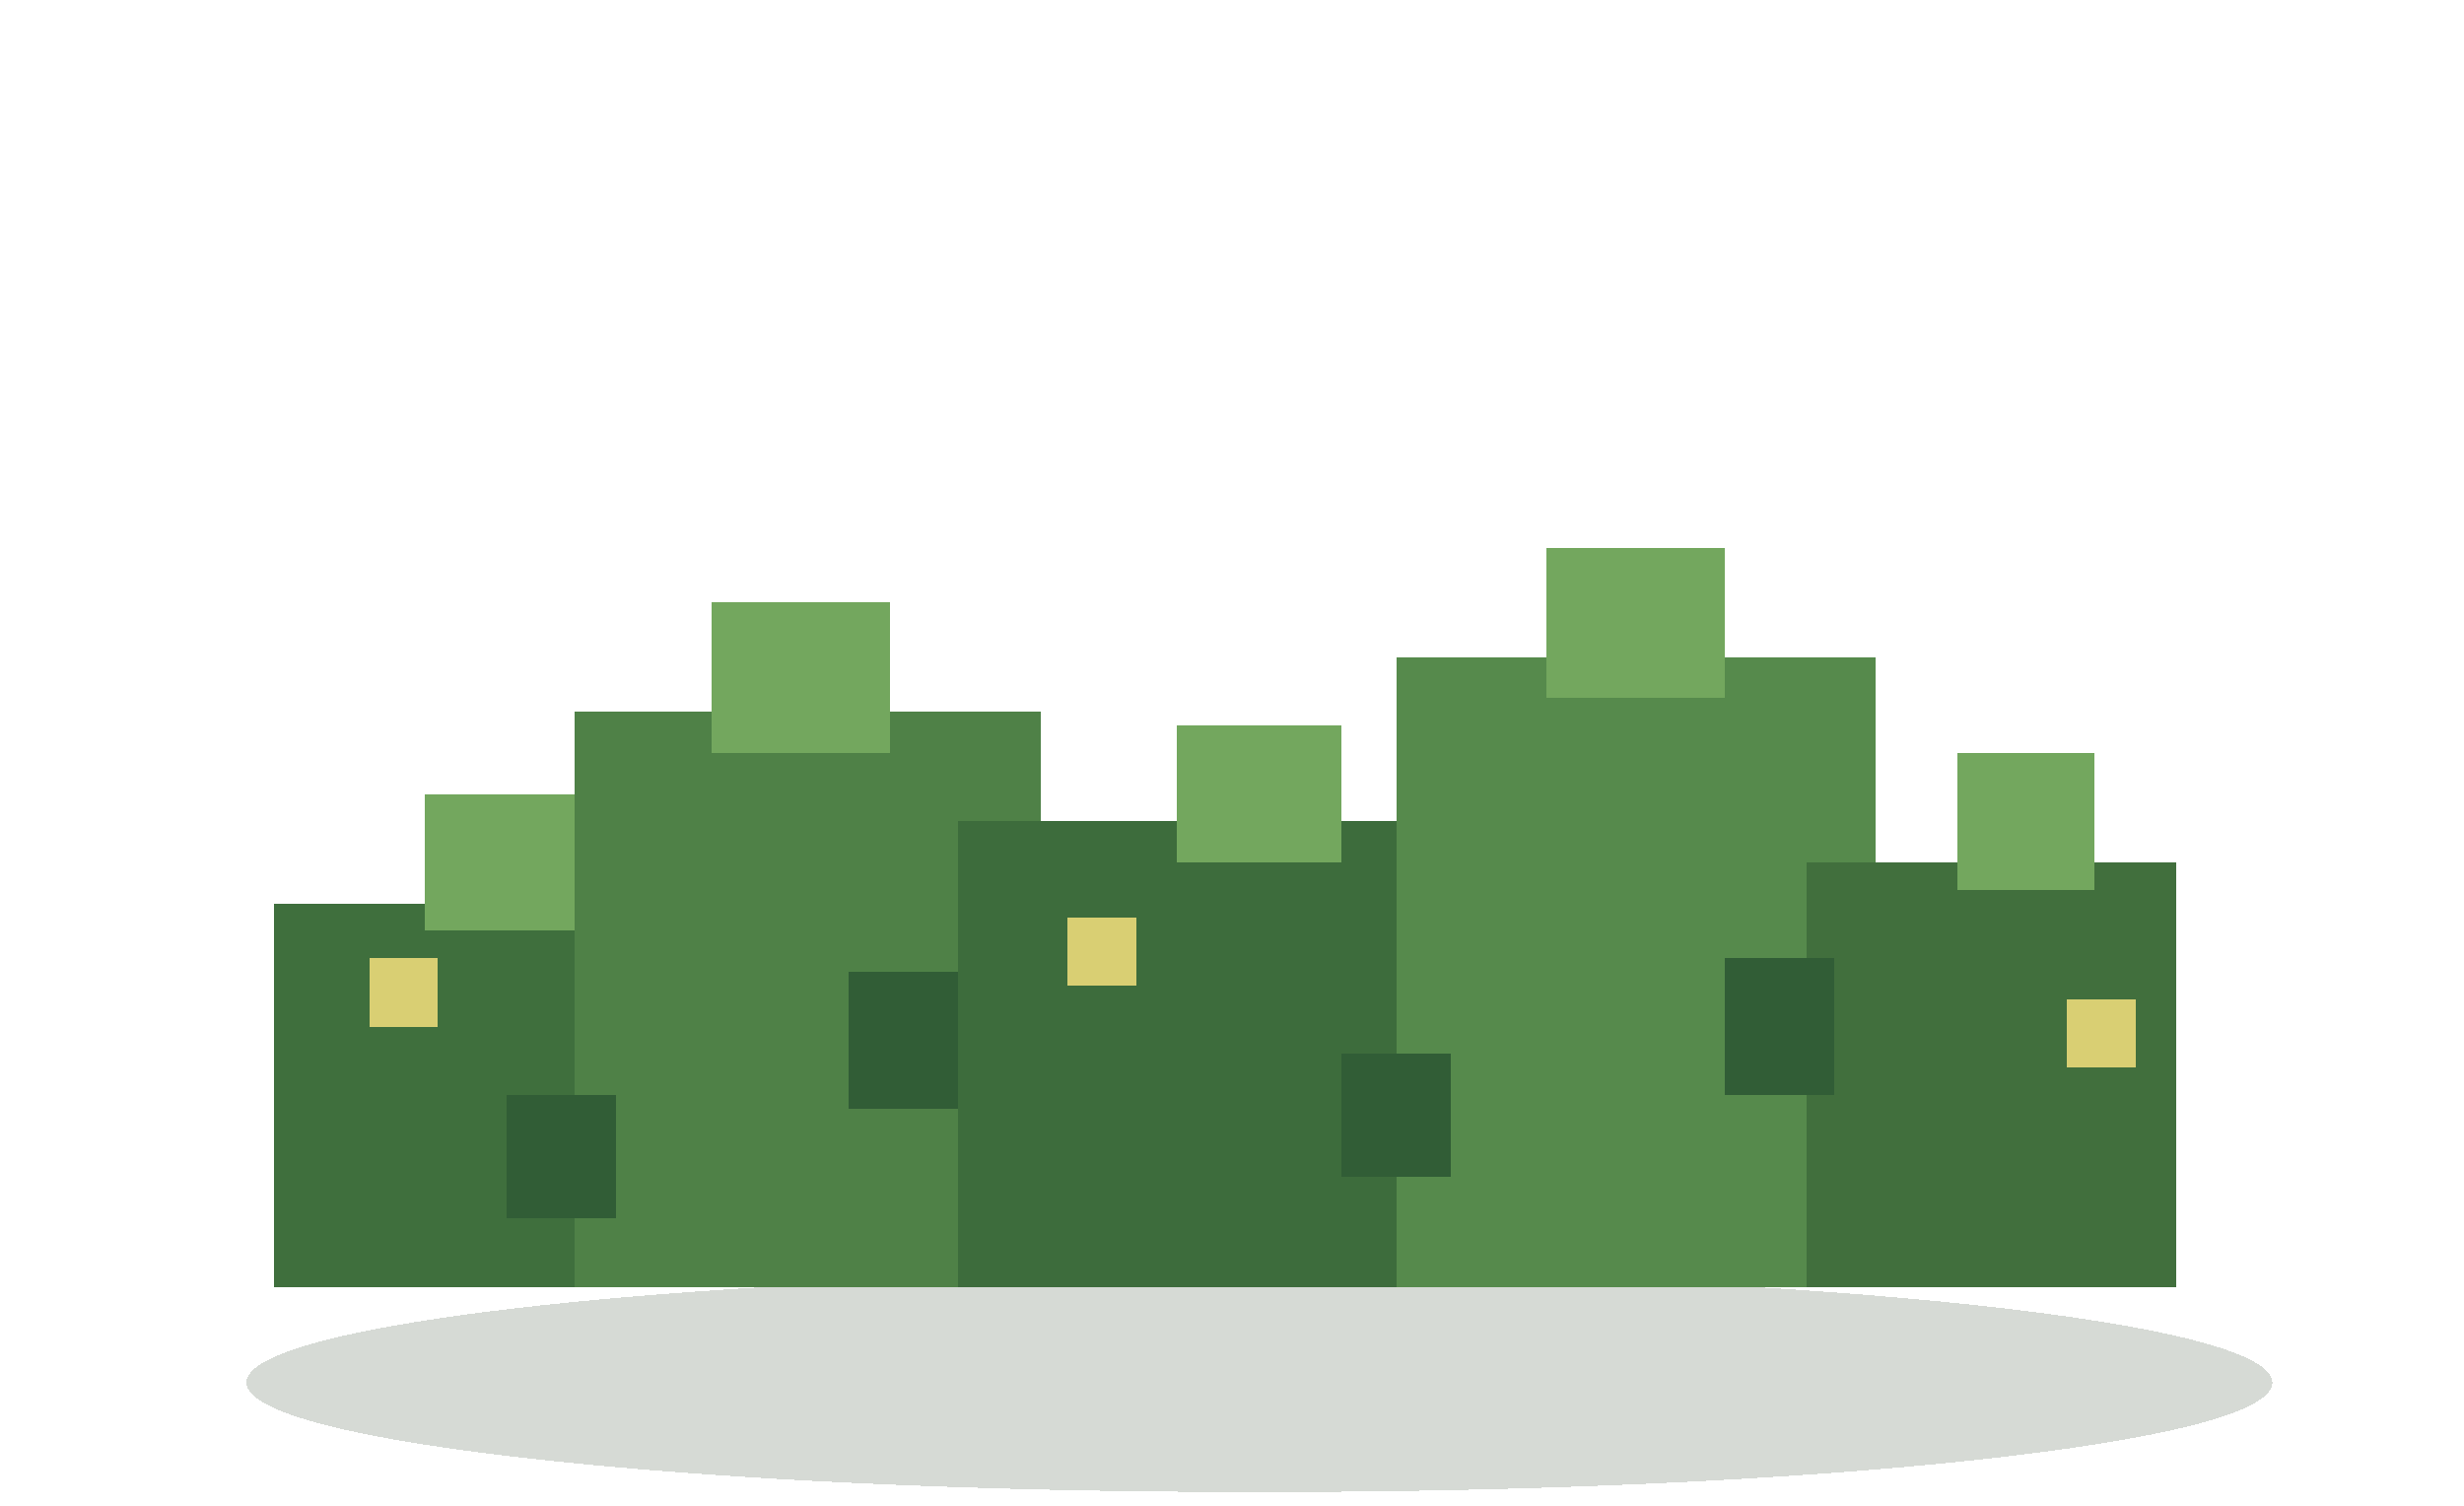
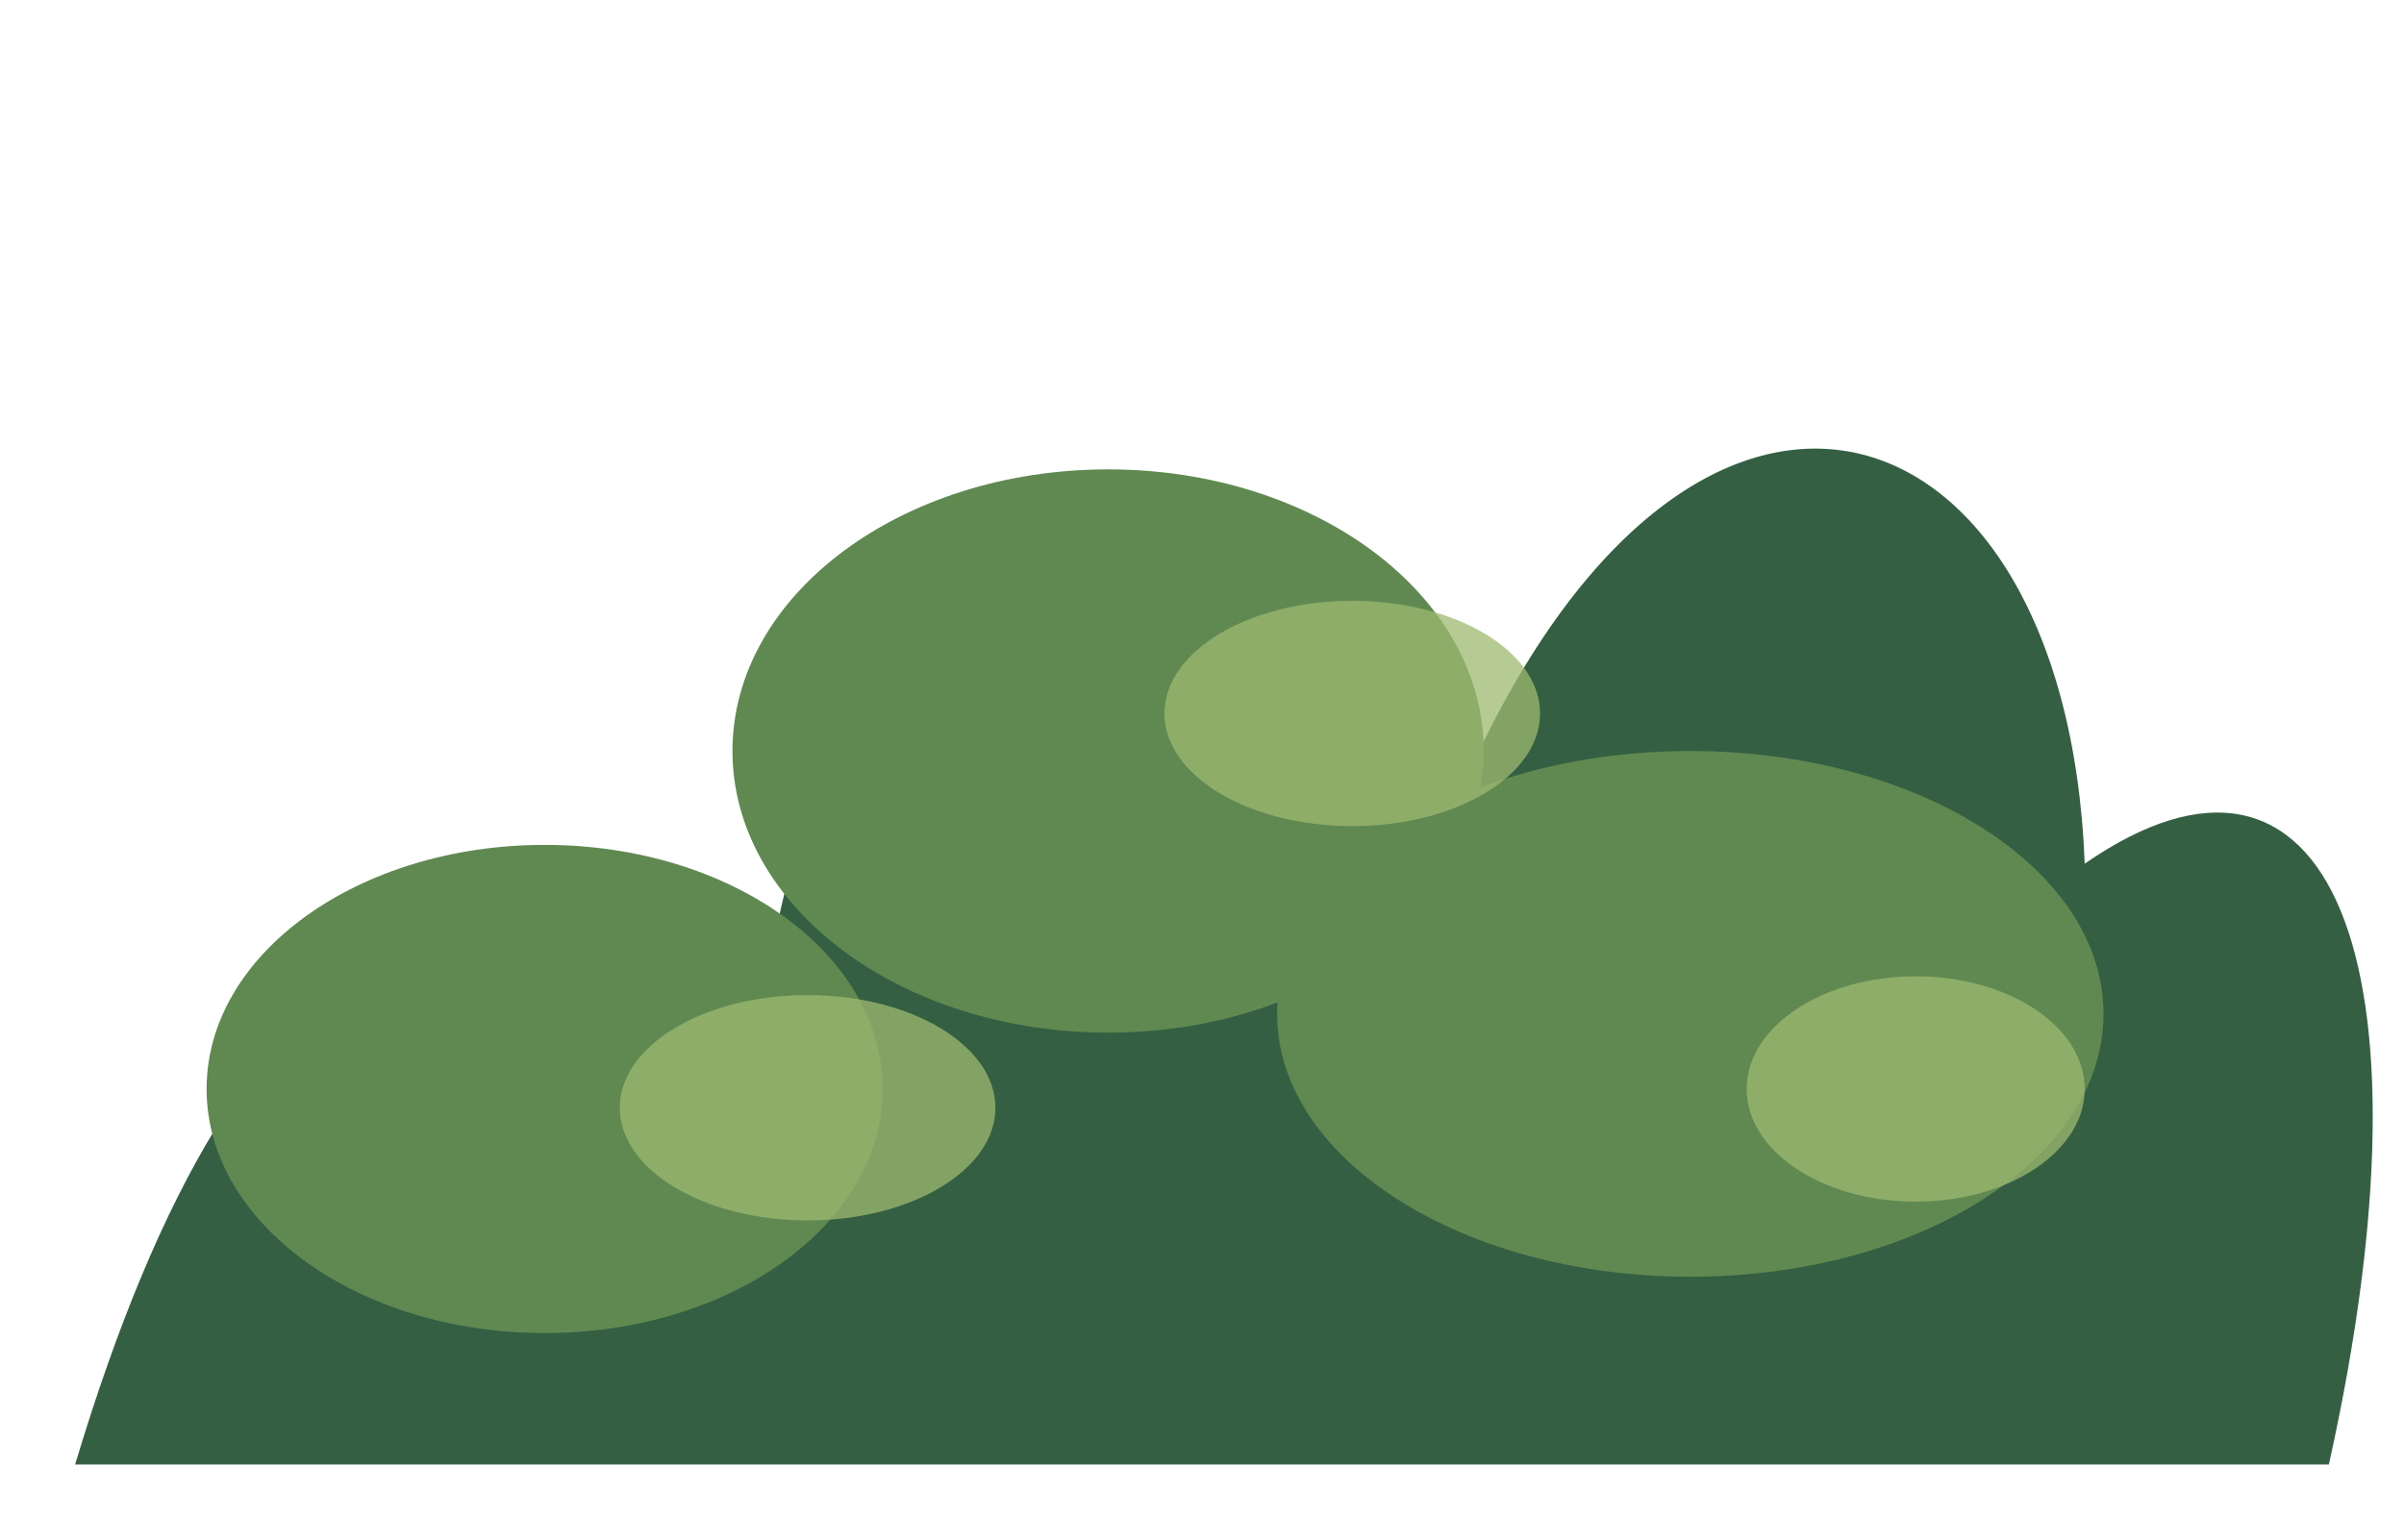
- <svg xmlns="http://www.w3.org/2000/svg" width="180" height="110" viewBox="0 0 180 110" shape-rendering="crispEdges">
-   <rect width="180" height="110" fill="none" />
-   <ellipse cx="92" cy="101" rx="74" ry="8" fill="#30482c" opacity=".2" />
-   <rect x="20" y="66" width="30" height="28" fill="#3f6f3d" />
-   <rect x="42" y="52" width="34" height="42" fill="#4f8147" />
-   <rect x="70" y="60" width="38" height="34" fill="#3d6c3c" />
-   <rect x="102" y="48" width="35" height="46" fill="#568a4c" />
-   <rect x="132" y="63" width="27" height="31" fill="#416f3d" />
-   <g fill="#73a75e">
-     <rect x="31" y="58" width="11" height="10" />
-     <rect x="52" y="44" width="13" height="11" />
-     <rect x="86" y="53" width="12" height="10" />
-     <rect x="113" y="40" width="13" height="11" />
-     <rect x="143" y="55" width="10" height="10" />
+ <svg xmlns="http://www.w3.org/2000/svg" width="128" height="82" viewBox="0 0 128 82">
+   <path d="M4 78c9-30 22-35 36-18 2-35 24-43 37-16 12-30 33-24 34 2 13-9 19 5 13 32z" fill="#355f42" />
+   <g fill="#5f8951">
+     <ellipse cx="29" cy="58" rx="18" ry="13" />
+     <ellipse cx="59" cy="40" rx="20" ry="15" />
+     <ellipse cx="90" cy="54" rx="22" ry="14" />
  </g>
-   <g fill="#315d36">
-     <rect x="37" y="80" width="8" height="9" />
-     <rect x="62" y="71" width="8" height="10" />
-     <rect x="98" y="77" width="8" height="9" />
-     <rect x="126" y="70" width="8" height="10" />
-   </g>
-   <g fill="#d9cf73">
-     <rect x="27" y="70" width="5" height="5" />
-     <rect x="78" y="67" width="5" height="5" />
-     <rect x="151" y="73" width="5" height="5" />
+   <g fill="#9eba70" opacity=".75">
+     <ellipse cx="43" cy="59" rx="10" ry="6" />
+     <ellipse cx="72" cy="38" rx="10" ry="6" />
+     <ellipse cx="102" cy="58" rx="9" ry="6" />
  </g>
</svg>
